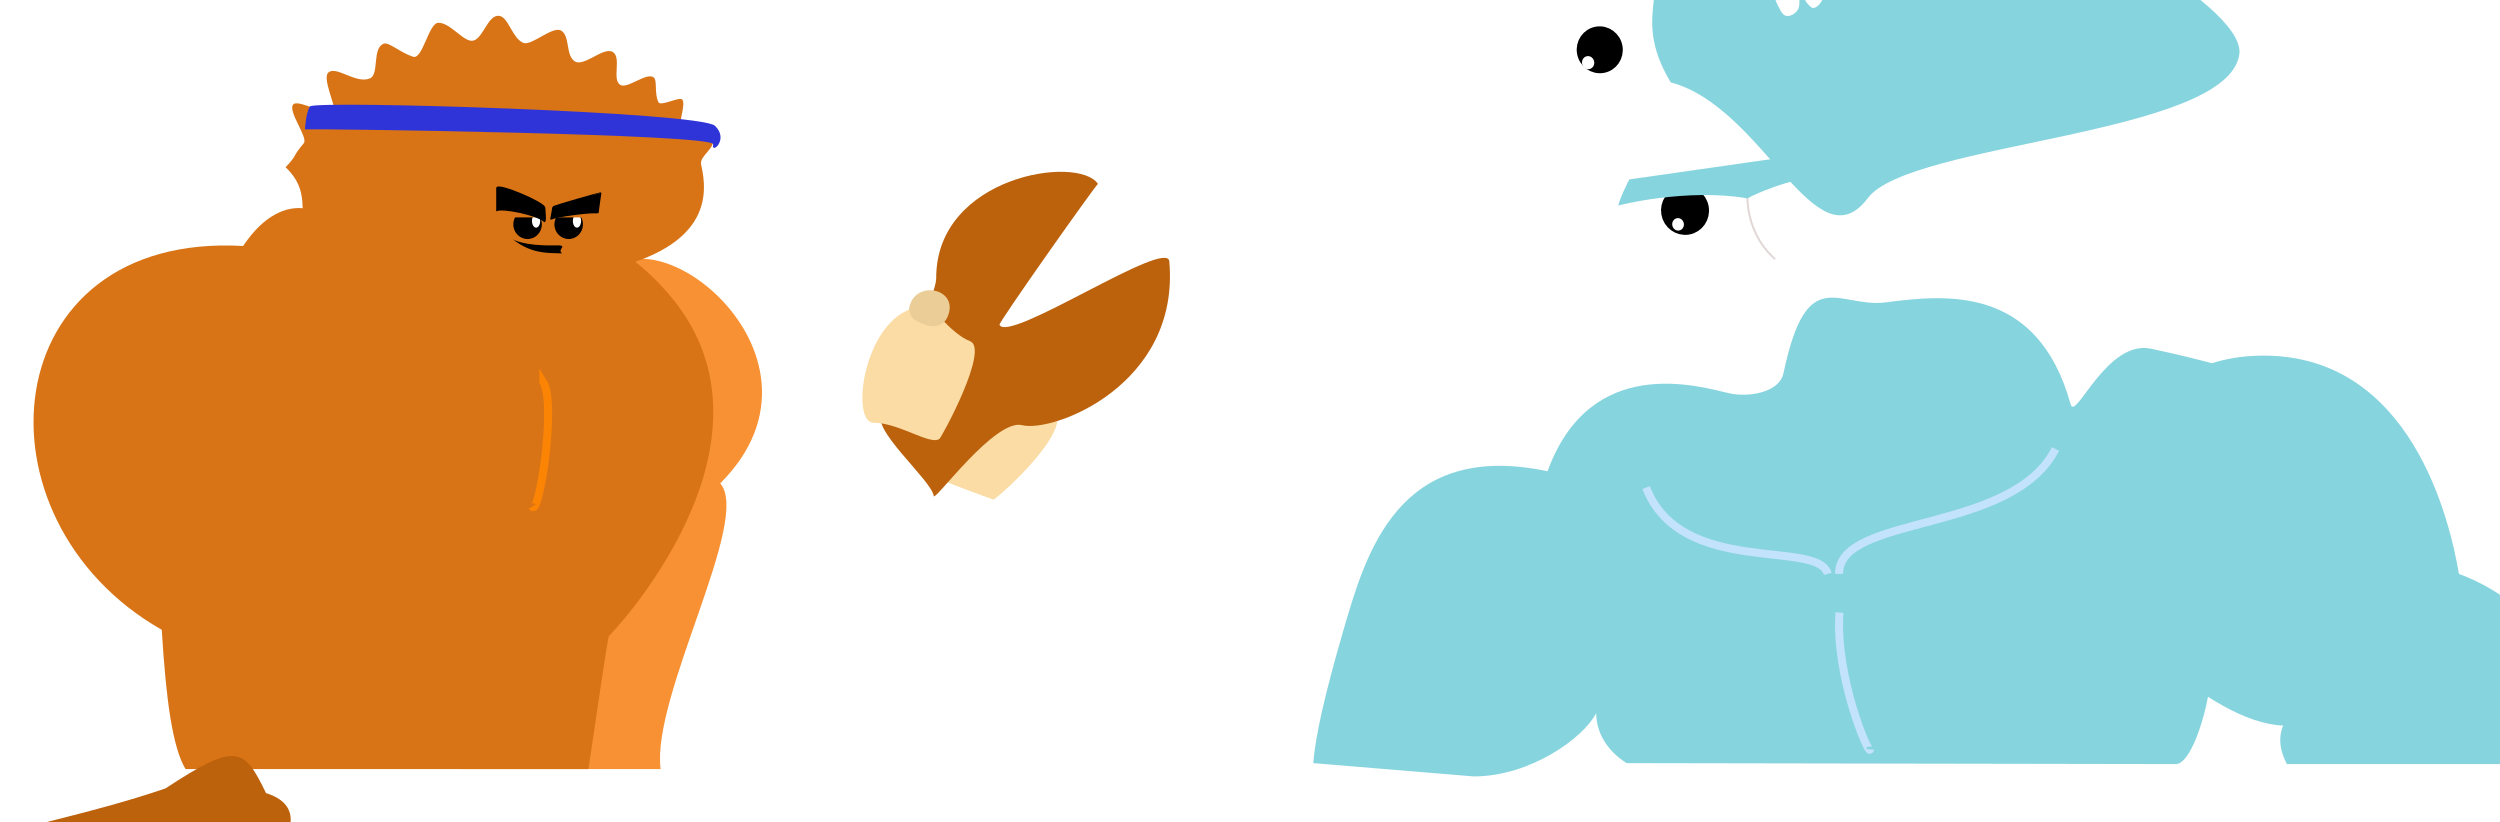
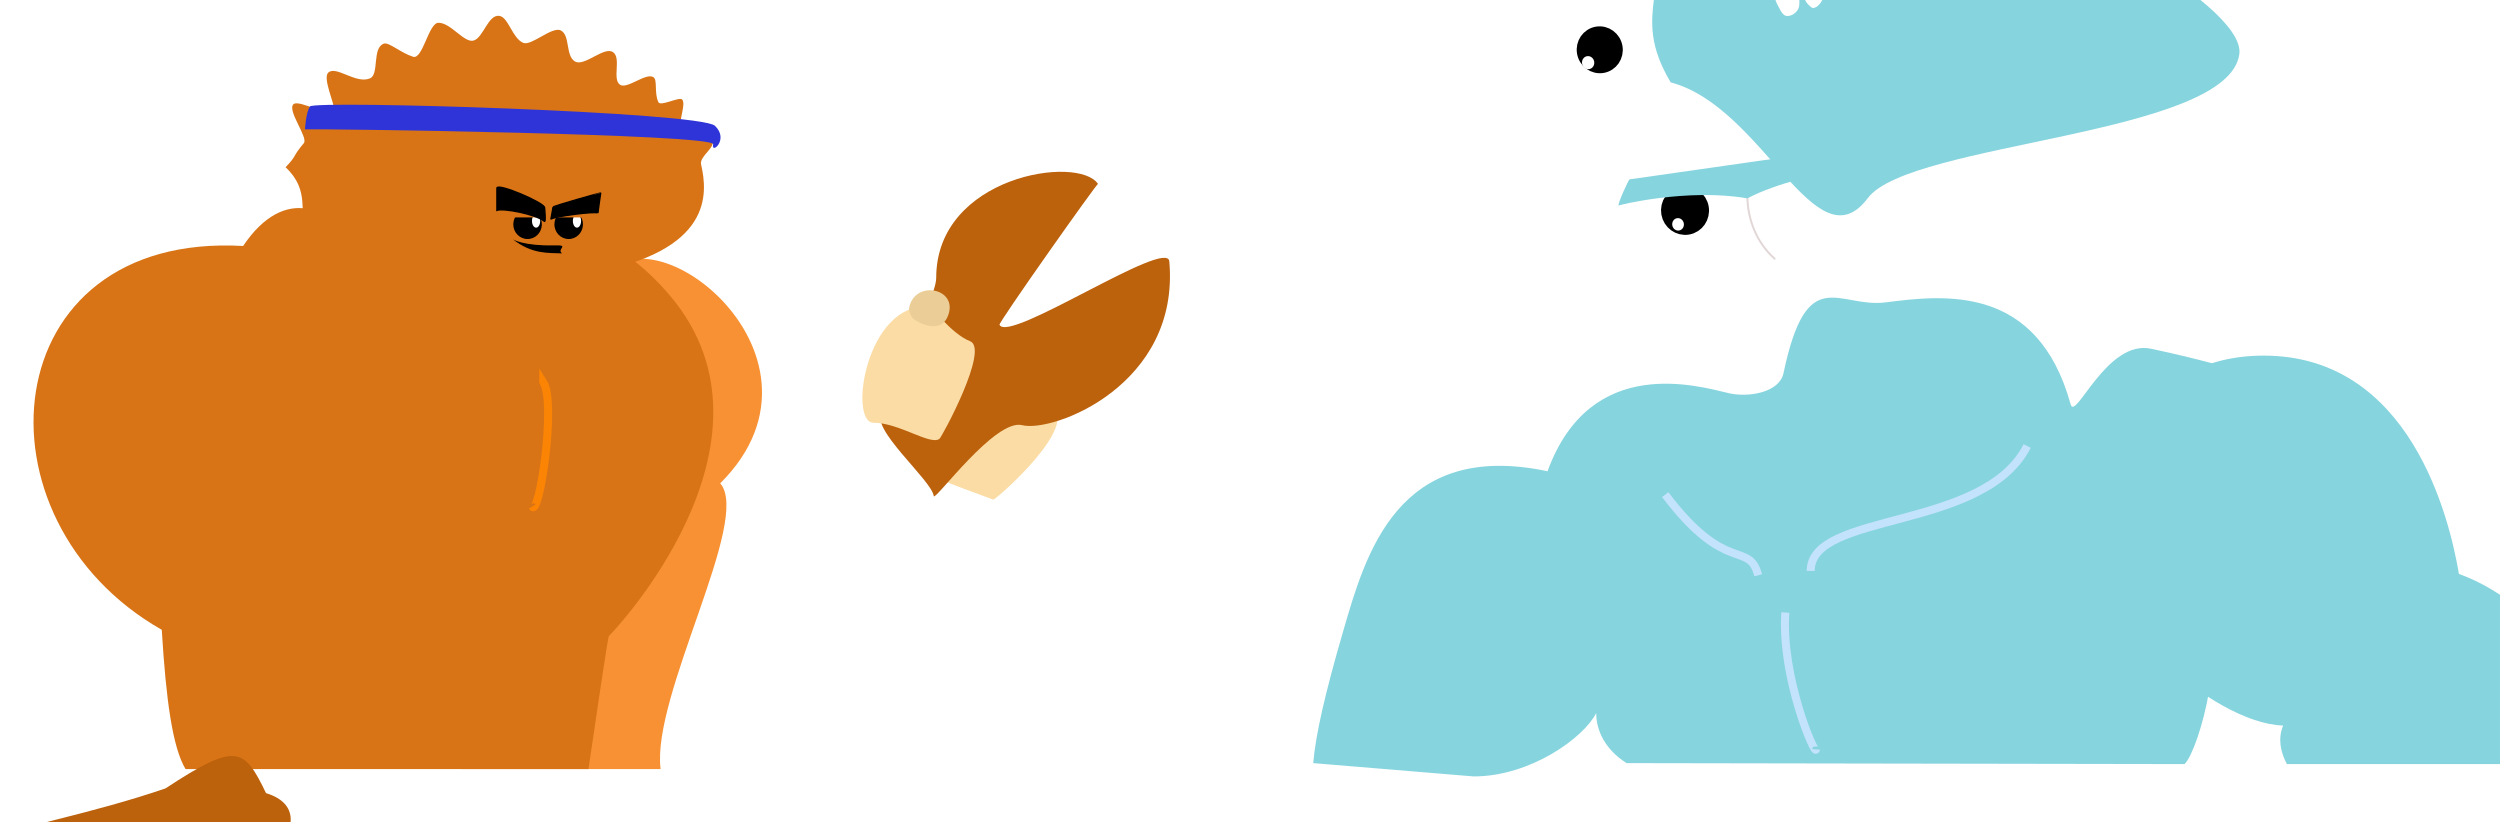
<svg xmlns="http://www.w3.org/2000/svg" xmlns:ns1="https://boxy-svg.com" viewBox="0 0 1248 410" width="1248px" height="410px">
  <defs>
    <path id="path-0" d="M 459.46 92.262 L 491.842 124.645" style="fill: none;" />
    <path id="path-1" d="M 503.107 101.708 C 541.095 100.731 572.751 103.852 603.429 106.92 C 612.04 108.121 612.642 111.852 615.807 113.434 C 616.723 113.892 616.711 111.553 617.436 110.829 C 624.791 97.468 628.944 83.142 636.327 72.067 L 636.653 71.09 C 636.96 70.169 638.608 67.964 638.608 67.507" style="fill: none;" />
    <ns1:grid x="0" y="0" width="32.911" height="30.966" />
    <linearGradient gradientUnits="userSpaceOnUse" x1="1115.336" y1="61.932" x2="1115.336" y2="394.298" id="gradient-1" gradientTransform="matrix(1, 0, 0, 1, 1779.565, 106.2542)">
      <stop offset="0" style="stop-color: rgba(134, 212, 222, 1)" />
      <stop offset="1" style="stop-color: rgba(54, 183, 200, 1)" />
    </linearGradient>
    <linearGradient gradientUnits="userSpaceOnUse" x1="172.321" y1="130.893" x2="172.321" y2="308.092" id="gradient-2">
      <stop offset="0" style="stop-color: rgba(216, 116, 22, 1)" />
      <stop offset="1" style="stop-color: rgba(124, 66, 13, 1)" />
    </linearGradient>
  </defs>
  <rect width="1248" height="350" style="stroke-linejoin: round; stroke-width: 0px; stroke: rgb(0, 0, 0); fill: rgba(33, 45, 61, 0);" x="1779.565" y="106.254" />
  <ellipse style="paint-order: stroke; stroke: rgb(0, 0, 0); stroke-width: 0px; fill: rgb(118, 185, 194);" cx="2802.31" cy="212.091" rx="29.981" ry="34.657" />
  <path style="fill: rgb(250, 220, 164); stroke: rgb(0, 0, 0); stroke-width: 0px; transform-origin: 2763.15px 369.077px;" d="M 2771.773 348.663 C 2753.708 349.013 2706.944 370.021 2743.18 376.392 C 2746.556 376.072 2712.301 385.654 2753.466 390.963 C 2790.029 391.795 2800.34 356.663 2795.349 347.177 L 2771.773 348.663 Z" />
  <path style="stroke: rgb(0, 0, 0); paint-order: fill; stroke-width: 5px; stroke-opacity: 0; fill: url('#gradient-1');" d="M 2999.318 399.341 C 3013.665 441.595 3015.401 451.575 2987.11 477.098 C 2952.25 508.547 2821.455 512.044 2789.557 464.805 C 2772.329 420.382 2786.736 312.313 2782.545 285.691 C 2758.148 158.35 2944.583 125.949 2990.073 231.062 C 3009.779 276.594 2982.201 348.928 2999.318 399.341 Z" />
  <ellipse style="fill: rgb(255, 255, 255); paint-order: stroke; stroke-width: 6px; stroke: rgb(255, 255, 255);" cx="2830.843" cy="244.812" rx="41.015" ry="37.623" />
  <ellipse style="fill: rgb(255, 255, 255); paint-order: stroke; stroke-width: 6px; stroke: rgb(255, 255, 255); transform-origin: 2922.93px 246.64px;" cx="2922.944" cy="246.64" rx="43.763" ry="41.659" />
  <path style="fill: rgb(255, 255, 255); paint-order: fill; stroke: rgb(0, 0, 0); stroke-width: 0px;" d="M 2850.113 292.569 C 2849.919 293.121 2849.219 301.556 2849.219 302.568 C 2849.219 302.77 2849.143 307.851 2849.143 309.163 C 2849.143 310.465 2848.762 313.141 2850.189 317.885 C 2851.067 320.816 2850.97 321.194 2852.128 322.992 C 2853.648 325.349 2859.35 325.956 2861.599 322.779 C 2863.326 320.342 2863.824 313.709 2863.838 313.525 C 2864.254 307.712 2864.21 301.216 2864.21 299.269 C 2864.21 299.087 2863.344 293.141 2862.793 292.356 C 2861.694 290.788 2850.189 291.065 2850.189 292.569" />
  <g transform="matrix(0.78393, 0, 0, 0.78393, 2690.482, 168.1785)" style="">
    <g>
      <ellipse style="stroke: rgb(0, 0, 0); paint-order: stroke; stroke-width: 12.648px;" cx="20.34" cy="90.046" rx="12.335" ry="12.678" transform="matrix(0.999709, 0.024132, -0.024132, 0.999709, 260.8167, 18.07469)" />
      <ellipse style="stroke: rgb(140, 37, 37); fill: rgb(255, 255, 255); stroke-opacity: 0; paint-order: stroke; stroke-width: 12.648px;" cx="8.84" cy="101.025" rx="4.968" ry="5.311" transform="matrix(0.999709, 0.024132, -0.024132, 0.999709, 261.3612, 15.79902)" />
    </g>
  </g>
  <ellipse style="stroke: rgb(0, 0, 0); paint-order: stroke; stroke-width: 12.648px;" cx="20.34" cy="90.046" rx="9.67" ry="9.939" transform="matrix(0.999709, 0.024132, -0.024132, 0.999709, 2817.116, 162.5674)" />
  <ellipse style="stroke: rgb(140, 37, 37); fill: rgb(255, 255, 255); stroke-opacity: 0; paint-order: stroke; stroke-width: 12.648px;" cx="8.84" cy="101.025" rx="3.895" ry="4.163" transform="matrix(0.999709, 0.024132, -0.024132, 0.999709, 2820.664, 159.3407)" />
  <path d="M 1930.698 264.239 C 1936.466 247.343 1915.443 263.996 1915.443 277.677 C 1915.443 291.358 1920.831 306.303 1934.646 308.764 C 1936.818 309.15 1946.129 300.136 1947.917 297.822 C 1953.063 291.164 1943.661 291.444 1939.713 287.388 C 1931.385 278.836 1926.111 277.677 1930.698 264.239 Z" style="stroke: rgb(0, 0, 0); stroke-width: 0px; fill: rgb(244, 134, 32); transform-box: fill-box; transform-origin: 263.495% 145.354%;" transform="matrix(-1, 0, 0, -1, 0.000217, -0.00004)" />
  <g transform="matrix(1, 0, 0, 1, 1774.405, 99.2254)">
    <path style="stroke: rgb(0, 0, 0); transform-box: fill-box; transform-origin: 67.576% 62.349%; stroke-width: 0px; paint-order: fill; fill-rule: evenodd; fill: url('#gradient-2');" d="M 28.101 233.462 C 28.083 233.444 32.463 226.558 40.427 217.21 C 43.681 213.39 33.925 201.9 38.32 197.559 C 42.069 193.856 60.198 201.109 61.005 195.028 C 61.565 190.811 56.981 176.81 61.005 173.063 C 66.344 168.091 75.698 177.334 85.27 173.278 C 91.713 170.548 86.489 155.341 94.69 152.523 C 98.082 151.357 105.904 155.909 114.421 158.643 C 121.05 160.771 124.952 135.627 131.638 135.627 C 140.063 135.627 148.941 149.326 155.303 147.702 C 162.061 145.977 165.253 129.662 172.974 130.967 C 179.057 131.995 181.755 146.238 189.095 149.247 C 194.569 151.491 208.604 137.87 214.501 140.82 C 220.998 144.071 217.509 158.089 224.162 161.871 C 230.457 165.45 243.568 151.65 249.675 155.407 C 255.837 159.197 249.01 173.947 254.657 177.621 C 259.495 180.769 272.226 169.154 277.254 172.504 C 280.137 174.425 277.59 183.068 280.603 189.413 C 282.052 192.465 294.661 185.623 296.619 187.539 C 299.633 190.489 293.63 203.703 296.246 206 C 303.996 212.808 313.642 210.472 316.71 214.692 C 320.395 219.761 308.776 222.701 310.119 228.523 C 315.555 252.1 319.205 302.213 179.873 307.682 C 6.136 314.5 28.101 234.105 28.101 233.462 Z" />
    <g transform="matrix(1, 0, 0, 1, -136.7882, -23.26958)" style="transform-origin: 367.697px 258.584px;">
      <g transform="matrix(0.78393, 0, 0, 0.78393, 524.9594, 230.3359)">
        <ellipse style="stroke: rgb(0, 0, 0); paint-order: stroke; stroke-width: 0px;" cx="20.34" cy="90.046" rx="12.335" ry="12.678" transform="matrix(0.999709, 0.024132, -0.024132, 0.999709, -273.2709, -32.27812)" />
      </g>
      <path style="stroke: rgb(0, 0, 0); stroke-width: 0px;" d="M 341.713 309.865 C 321.923 308.536 315.064 291.688 315.064 291.688 C 323.606 297.967 341.896 298.233 350.637 297.307 C 339.073 301.619 351.723 310.536 341.713 309.865 Z" />
      <path style="fill: rgb(216, 216, 216); stroke: rgb(0, 0, 0); fill-opacity: 0; stroke-linecap: round; stroke-width: 0px;" d="M 304.235 258.878 C 304.235 246.69 334.878 249.619 342.873 265.817 C 351.932 273.234 367.779 245.062 371.745 250.241" />
      <ellipse style="stroke: rgb(0, 0, 0); fill: rgb(255, 255, 255); stroke-opacity: 0; stroke-width: 0px;" cx="329.156" cy="276.006" rx="4.201" ry="6.863" />
      <ellipse style="stroke: rgb(0, 0, 0); paint-order: stroke; stroke-width: 0px;" cx="20.34" cy="90.046" rx="9.67" ry="9.939" transform="matrix(0.999709, 0.024132, -0.024132, 0.999709, 334.6534, 185.4752)" />
      <ellipse style="stroke: rgb(0, 0, 0); fill: rgb(255, 255, 255); stroke-opacity: 0; stroke-width: 0px;" cx="356.999" cy="276.006" rx="4.201" ry="6.863" />
    </g>
  </g>
  <ellipse style="stroke-opacity: 0; stroke: rgb(149, 223, 244); fill: rgb(180, 226, 231);" cx="2923.531" cy="300.438" rx="15.177" ry="7.306" />
  <path style="paint-order: stroke; stroke: rgb(0, 0, 0); stroke-width: 0px; fill: rgb(144, 229, 241); transform-origin: 2985.74px 205.246px;" d="M 2960.054 197.45 C 2963.059 159.347 3020.992 169.339 3010.069 214.782 C 3003.779 235.998 2978.857 240.247 2978.862 233.73" transform="matrix(0.999709, 0.024132, -0.024132, 0.999709, 0, -0.000001)" />
  <path style="fill: rgb(255, 255, 255); paint-order: fill; stroke: rgb(0, 0, 0); stroke-width: 0px;" d="M 2872.304 294.399 C 2872.112 294.951 2871.41 300.668 2871.41 301.681 C 2871.41 301.883 2871.003 307.165 2871.003 308.475 C 2871.003 309.777 2870.445 313.717 2871.522 318.596 C 2872.234 321.826 2872.461 322.584 2874.97 325.383 C 2876.888 327.521 2881.484 324.977 2883.735 321.802 C 2885.462 319.366 2885.766 314.129 2885.78 313.945 C 2886.196 308.133 2886.402 303.046 2886.402 301.099 C 2886.402 300.914 2885.537 294.971 2884.985 294.183 C 2883.887 292.618 2872.38 292.893 2872.38 294.396" />
  <path d="M 2868.363 299.024 C 2851.757 300.472 2835.729 303.642 2839.757 293.728 C 2843.785 283.813 2850.85 283.728 2857.909 283.88 C 2861.426 283.955 2870.123 283.939 2873.582 283.579 C 2876.564 283.268 2883.227 282.66 2894.903 291.558 C 2906.578 300.454 2890.495 306.712 2868.363 299.024 Z" style="fill: rgb(250, 220, 164); paint-order: fill; stroke: rgb(0, 0, 0); stroke-width: 0px; transform-origin: 2872.22px 295.987px;" />
  <ellipse style="stroke: rgb(0, 0, 0); paint-order: stroke; stroke-width: 6px;" cx="2864.627" cy="282.595" rx="10.873" ry="5.704" />
  <path d="M 2987.11 208.779 C 2987.11 215.021 2983.21 220.082 2978.401 220.082 C 2978.087 220.082 2977.779 220.06 2977.475 220.018 C 2977.45 214.645 2974.249 210.042 2969.707 208.099 C 2969.977 202.172 2973.765 197.476 2978.401 197.476 C 2983.21 197.476 2987.11 202.536 2987.11 208.779 Z" style="stroke: rgb(0, 0, 0);" />
  <ellipse style="stroke-opacity: 0; stroke: rgb(149, 223, 244); fill: rgb(180, 226, 231);" cx="2818.225" cy="295.605" rx="14.066" ry="7.306" />
  <path style="fill: rgb(250, 220, 164); stroke: rgb(0, 0, 0); stroke-width: 0px;" d="M 2889 366.557 C 2871.698 365.762 2840.058 387.235 2867.8 393.107 C 2870.385 392.815 2844.161 401.646 2875.678 406.539 C 2903.667 407.306 2930.115 375.633 2921.06 372.841 C 2900.465 366.492 2900.3 367.28 2889 366.557 Z" />
  <path style="stroke: rgb(0, 0, 0); stroke-width: 0px; fill: rgb(201, 93, 20); transform-box: fill-box; transform-origin: 255.361% -87.968%;" d="M 1904.393 385.075 C 1878.476 387.962 1887.398 431.069 1913.315 428.182 C 1913.315 428.182 1953.757 417.413 1925.975 418.34 C 1898.193 419.267 1905.036 395.104 1912.997 392.948 C 1920.958 390.793 1904.393 384.878 1904.393 385.075 Z" />
  <g transform="matrix(1, 0, 0, 1, 1782.968, 96.61983)">
    <path style="stroke: rgb(0, 0, 0); transform-box: fill-box; transform-origin: -40.215% 214.156%; stroke-width: 0px; fill: rgb(244, 134, 32);" d="M 331.446 162.417 C 342.464 192.25 248 214.05 254.965 166.736 C 257.283 185.332 320.428 132.584 331.446 162.417 Z" transform="matrix(-1, 0, 0, -1, 0.000015, -0.000049)" />
    <path style="stroke: rgb(0, 0, 0); transform-box: fill-box; transform-origin: -27.107% 202.499%; stroke-width: 0px; fill: rgb(201, 93, 20);" d="M 277.272 134.629 C 262.917 143.754 244.761 176.998 246.727 184.029 C 265.054 156.149 310.276 174.656 326.974 173.881 C 343.671 173.105 319.844 107.565 277.272 134.629 Z" transform="matrix(-1, 0, 0, -1, -0.000012, 0.000019)" />
  </g>
  <path style="stroke: rgb(0, 0, 0); stroke-width: 0px; fill: rgb(244, 134, 32); transform-origin: 1999.31px 343.902px;" d="M 2077.574 395.548 C 2091.343 366.771 1990.035 365.117 1994.75 406.139 C 1998.389 389.061 2063.806 424.327 2077.574 395.548 Z" />
  <g transform="matrix(0.876621, 0.045942, -0.033278, 0.634978, 1440.464, 416.4529)" style="transform-origin: 554.424px -74.481px;">
    <path d="M 585.232 -186.119 C 585.232 -186.119 606.437 -173.561 612.352 -164.666 C 619.637 -153.711 619.031 -133.474 619.031 -133.474 L 617.457 -13.851 L 585.448 -13.851 L 580.677 -19.767 L 580.677 -22.919 C 583.372 -23.692 585.232 -25.335 585.232 -27.236 C 585.232 -29.137 583.372 -30.781 580.677 -31.553 L 580.677 -34.646 C 583.372 -35.418 585.232 -37.061 585.232 -38.963 C 585.232 -40.864 583.372 -42.507 580.677 -43.28 L 580.677 -46.372 C 583.372 -47.145 585.232 -48.788 585.232 -50.689 C 585.232 -52.591 583.372 -54.234 580.677 -55.006 L 580.677 -58.099 C 583.372 -58.872 585.232 -60.515 585.232 -62.416 C 585.232 -64.317 583.372 -65.961 580.677 -66.733 L 580.677 -69.826 C 583.372 -70.598 585.232 -72.241 585.232 -74.143 C 585.232 -76.044 583.372 -77.687 580.677 -78.46 L 580.677 -81.082 C 585.232 -87.348 587.956 -90.176 585.232 -98.476 L 585.232 -186.119 Z" style="fill: rgb(216, 216, 216); stroke: rgb(0, 0, 0); stroke-width: 0px;" />
    <rect x="591.501" y="-136.767" width="6.682" height="106.109" style="stroke: rgb(0, 0, 0); stroke-opacity: 0; fill: rgb(255, 255, 255); stroke-width: 0px;" rx="3.911" ry="3.911" />
    <rect x="585.848" y="-6.565" width="27.065" height="55.004" style="stroke: rgb(0, 0, 0); fill: rgb(130, 107, 82); stroke-width: 0px;" rx="11.347" ry="11.347" />
    <rect x="574.786" y="-13.851" width="50.271" height="11.815" style="stroke-miterlimit: 4.15; stroke: rgb(0, 0, 0); fill: rgb(80, 64, 64); stroke-width: 0px;" rx="4.274" ry="4.274" />
    <text style="fill: rgb(255, 255, 255); font-family: 'agave NF'; font-size: 26.502px; font-weight: 700; letter-spacing: -0.7px; line-height: 42.403px; stroke-width: 0px; word-spacing: -0.9px; white-space: pre; transform-box: fill-box; transform-origin: 45.024px 13.296px;" transform="matrix(0, -1.169721, 0.640752, 0, 92.13033, -179.0036)" x="470.535" y="108.548">Borrow</text>
  </g>
  <path style="stroke: rgb(0, 0, 0); stroke-width: 0px; fill: rgb(201, 93, 20); transform-origin: 2002.93px 347.469px;" d="M 2022.314 439.582 C 2008.58 433.953 1992.462 407.242 1994.822 400.535 C 2011.42 422.374 2057.424 397.448 2073.969 395.114 C 2090.515 392.779 2063.048 456.277 2022.314 439.582 Z" />
  <path d="M 1817.649 409.551 C 1825.477 426.563 1801.611 412.013 1801.611 396.913 C 1801.611 381.811 1805.65 369.378 1817.649 366.662 C 1819.535 366.234 1829.833 366.823 1831.385 369.378 C 1835.855 376.727 1828.706 381.473 1825.276 385.95 C 1818.043 395.392 1814.334 402.346 1817.649 409.551 Z" style="stroke: rgb(0, 0, 0); stroke-width: 0px; fill: rgb(201, 93, 20); transform-box: fill-box; transform-origin: 567.27% -18.007%;" />
  <path d="M 1838.812 433.813 C 1849.648 457.268 1816.614 437.211 1816.614 416.391 C 1816.614 395.572 1822.203 378.431 1838.812 374.686 C 1841.424 374.098 1855.675 374.909 1857.826 378.431 C 1864.012 388.563 1854.116 395.107 1849.368 401.28 C 1839.356 414.295 1834.223 423.879 1838.812 433.813 Z" style="stroke: rgb(0, 0, 0); stroke-width: 0px; fill: rgb(201, 93, 20); transform-box: fill-box; transform-origin: 466.083% -35.176%;" />
  <path d="M 1867.863 440.736 C 1878.698 464.191 1845.664 444.134 1845.664 423.314 C 1845.664 402.495 1851.255 385.354 1867.863 381.609 C 1870.474 381.021 1884.726 381.832 1886.876 385.354 C 1893.062 395.486 1883.166 402.03 1878.42 408.203 C 1868.408 421.218 1863.273 430.802 1867.863 440.736 Z" style="stroke: rgb(0, 0, 0); stroke-width: 0px; fill: rgb(201, 93, 20); transform-box: fill-box; transform-origin: 400.394% -45.661%;" />
  <path d="M 2147.526 302.225 L 2147.526 296.308 L 2153.443 296.308 L 2153.443 254.892 L 2147.526 254.892 L 2147.526 248.975 L 2171.193 248.975 L 2171.193 254.892 L 2165.276 254.892 L 2165.276 296.308 L 2177.109 296.308 L 2177.109 290.392 L 2183.026 290.392 L 2183.026 284.475 L 2188.943 284.475 L 2188.943 302.225 L 2147.526 302.225 Z M 2194.85 296.308 L 2194.85 272.642 L 2200.767 272.642 L 2200.767 266.725 L 2230.35 266.725 L 2230.35 272.642 L 2236.267 272.642 L 2236.267 296.308 L 2230.35 296.308 L 2230.35 302.225 L 2200.767 302.225 L 2200.767 296.308 L 2194.85 296.308 Z M 2206.683 296.308 L 2224.433 296.308 L 2224.433 272.642 L 2206.683 272.642 L 2206.683 296.308 Z M 2242.174 302.225 L 2242.174 266.725 L 2259.924 266.725 L 2259.924 272.642 L 2265.841 272.642 L 2265.841 266.725 L 2277.674 266.725 L 2277.674 272.642 L 2283.591 272.642 L 2283.591 302.225 L 2271.757 302.225 L 2271.757 278.558 L 2265.841 278.558 L 2265.841 296.308 L 2259.924 296.308 L 2259.924 278.558 L 2254.007 278.558 L 2254.007 302.225 L 2242.174 302.225 Z M 2289.51 302.225 L 2289.51 266.725 L 2307.26 266.725 L 2307.26 272.642 L 2313.177 272.642 L 2313.177 266.725 L 2325.01 266.725 L 2325.01 272.642 L 2330.927 272.642 L 2330.927 302.225 L 2319.094 302.225 L 2319.094 278.558 L 2313.177 278.558 L 2313.177 296.308 L 2307.26 296.308 L 2307.26 278.558 L 2301.344 278.558 L 2301.344 302.225 L 2289.51 302.225 Z M 2348.668 302.225 L 2348.668 296.308 L 2354.584 296.308 L 2354.584 272.642 L 2348.668 272.642 L 2348.668 266.725 L 2366.418 266.725 L 2366.418 296.308 L 2372.334 296.308 L 2372.334 302.225 L 2348.668 302.225 Z M 2354.584 260.808 L 2354.584 248.975 L 2366.418 248.975 L 2366.418 260.808 L 2354.584 260.808 Z M 2384.159 302.225 L 2384.159 296.308 L 2390.075 296.308 L 2390.075 290.392 L 2395.992 290.392 L 2395.992 278.558 L 2390.075 278.558 L 2390.075 272.642 L 2384.159 272.642 L 2384.159 266.725 L 2395.992 266.725 L 2395.992 272.642 L 2401.909 272.642 L 2401.909 278.558 L 2407.825 278.558 L 2407.825 272.642 L 2413.742 272.642 L 2413.742 266.725 L 2425.575 266.725 L 2425.575 272.642 L 2419.659 272.642 L 2419.659 278.558 L 2413.742 278.558 L 2413.742 290.392 L 2419.659 290.392 L 2419.659 296.308 L 2425.575 296.308 L 2425.575 302.225 L 2413.742 302.225 L 2413.742 296.308 L 2407.825 296.308 L 2407.825 290.392 L 2401.909 290.392 L 2401.909 296.308 L 2395.992 296.308 L 2395.992 302.225 L 2384.159 302.225 Z M 2478.819 302.225 L 2478.819 296.308 L 2484.735 296.308 L 2484.735 254.892 L 2478.819 254.892 L 2478.819 248.975 L 2514.319 248.975 L 2514.319 254.892 L 2520.235 254.892 L 2520.235 272.642 L 2514.319 272.642 L 2514.319 278.558 L 2520.235 278.558 L 2520.235 296.308 L 2514.319 296.308 L 2514.319 302.225 L 2478.819 302.225 Z M 2496.569 296.308 L 2508.402 296.308 L 2508.402 278.558 L 2496.569 278.558 L 2496.569 296.308 Z M 2496.569 272.642 L 2508.402 272.642 L 2508.402 254.892 L 2496.569 254.892 L 2496.569 272.642 Z M 2555.726 296.308 L 2561.643 296.308 L 2561.643 302.225 L 2537.976 302.225 L 2537.976 296.308 L 2543.893 296.308 L 2543.893 254.892 L 2537.976 254.892 L 2537.976 248.975 L 2555.726 248.975 L 2555.726 296.308 Z M 2573.479 296.308 L 2573.479 272.642 L 2579.396 272.642 L 2579.396 266.725 L 2608.979 266.725 L 2608.979 272.642 L 2614.896 272.642 L 2614.896 296.308 L 2608.979 296.308 L 2608.979 302.225 L 2579.396 302.225 L 2579.396 296.308 L 2573.479 296.308 Z M 2585.312 296.308 L 2603.062 296.308 L 2603.062 272.642 L 2585.312 272.642 L 2585.312 296.308 Z M 2620.803 308.142 L 2620.803 302.225 L 2632.636 302.225 L 2632.636 308.142 L 2644.47 308.142 L 2644.47 296.308 L 2626.72 296.308 L 2626.72 290.392 L 2620.803 290.392 L 2620.803 272.642 L 2626.72 272.642 L 2626.72 266.725 L 2644.47 266.725 L 2644.47 272.642 L 2632.636 272.642 L 2632.636 290.392 L 2644.47 290.392 L 2644.47 272.642 L 2650.386 272.642 L 2650.386 266.725 L 2662.22 266.725 L 2662.22 272.642 L 2656.303 272.642 L 2656.303 308.142 L 2650.386 308.142 L 2650.386 314.058 L 2626.72 314.058 L 2626.72 308.142 L 2620.803 308.142 Z" style="fill: rgb(255, 255, 255);" />
  <path style="fill: rgb(216, 216, 216); stroke: rgb(0, 0, 0); stroke-width: 5px; stroke-linecap: round; stroke-linejoin: round; fill-opacity: 0;" d="M 1952.14 327.14 C 1959.325 346.239 1988.925 352.625 2001.694 329.436" />
-   <path style="stroke: rgb(0, 0, 0); fill: rgb(134, 212, 222); stroke-width: 0px;" d="M 796.825 355.983 C 790.595 368.3 763.933 387.592 735.677 387.592 L 655.572 380.95 C 656.697 366.946 661.546 345.925 670.489 315.155 C 681.739 276.449 697.686 219.426 772.533 235.249 C 794.025 176.266 848.234 192.877 863.11 196.297 C 872.709 198.504 888.264 196.061 890.324 186.276 C 902.051 130.571 917.629 153.979 941.366 150.937 C 970.66 147.183 1017.094 141.877 1033.669 201.874 C 1036.042 210.463 1051.644 169.36 1073.813 174.084 C 1284.267 218.927 1114.393 278.613 1097.106 305.763 C 1113.684 316.124 1097.93 381.918 1086.093 381.434 L 811.998 380.95 C 801.52 374.346 796.825 364.908 796.825 355.983 Z" />
+   <path style="stroke: rgb(0, 0, 0); fill: rgb(134, 212, 222); stroke-width: 0px;" d="M 796.825 355.983 C 790.595 368.3 763.933 387.592 735.677 387.592 L 655.572 380.95 C 656.697 366.946 661.546 345.925 670.489 315.155 C 681.739 276.449 697.686 219.426 772.533 235.249 C 794.025 176.266 848.234 192.877 863.11 196.297 C 872.709 198.504 888.264 196.061 890.324 186.276 C 902.051 130.571 917.629 153.979 941.366 150.937 C 970.66 147.183 1017.094 141.877 1033.669 201.874 C 1036.042 210.463 1051.644 169.36 1073.813 174.084 C 1284.267 218.927 1114.393 278.613 1097.106 305.763 C 1113.684 316.124 1097.93 374.346 1090.527 381.434 L 811.998 380.95 C 801.52 374.346 796.825 364.908 796.825 355.983 Z" />
  <path style="stroke: rgb(0, 0, 0); stroke-width: 0px; fill: rgb(247, 145, 51);" d="M 225.372 383.265 C 172.8 359.315 214.868 101.79 298.594 145.134 C 314.887 94.278 425.644 175.403 359.536 241.286 C 375.385 259.342 325.141 347.215 329.769 383.926 L 230.584 383.926 C 227.276 383.507 225.372 383.265 225.372 383.265 Z" />
  <path style="stroke: rgb(0, 0, 0); fill: rgb(216, 116, 22); stroke-width: 0px;" d="M 241.88 111.169 C 233.978 117.534 287.857 92.052 334.736 147.905 C 396.583 221.592 304.267 317.541 303.917 317.541 C 303.537 317.541 297.106 361.086 293.759 383.926 L 92.618 383.926 C 86.14 373.12 82.877 349.428 80.756 314.394 C -16.103 259.339 -3.433 115.69 121.364 122.791 C 142.56 91.215 166.862 105.202 171.97 121.192 L 207.018 122.712 Z" />
  <g transform="matrix(0.737115, 0, 0, 0.737115, 134.9, 25.68608)" style="">
    <path style="stroke: rgb(0, 0, 0); stroke-width: 0px; paint-order: fill; fill-rule: evenodd; fill: rgb(216, 116, 22); transform-box: fill-box; transform-origin: 67.576% 62.349%;" d="M 10.391 78.408 C 18.307 70.262 14.753 71.504 22.717 62.156 C 25.971 58.336 11.305 40.095 15.7 35.754 C 19.449 32.051 42.488 46.055 43.295 39.974 C 43.855 35.757 35.282 18.074 39.306 14.327 C 44.645 9.355 57.988 22.28 67.56 18.224 C 74.003 15.494 68.779 -2.475 76.98 -5.293 C 80.372 -6.459 88.194 0.855 96.711 3.589 C 103.34 5.717 107.242 -19.427 113.928 -19.427 C 122.353 -19.427 131.231 -5.728 137.593 -7.352 C 144.351 -9.077 147.543 -25.392 155.264 -24.087 C 161.347 -23.059 164.045 -8.816 171.385 -5.807 C 176.859 -3.563 190.894 -17.184 196.791 -14.234 C 203.288 -10.983 199.799 3.035 206.452 6.817 C 212.747 10.396 225.858 -3.404 231.965 0.353 C 238.127 4.143 231.3 18.893 236.947 22.567 C 241.785 25.715 254.516 14.1 259.544 17.45 C 262.427 19.371 259.88 28.014 262.893 34.359 C 264.342 37.411 276.951 30.569 278.909 32.485 C 281.923 35.435 275.92 48.649 278.536 50.946 C 286.286 57.754 295.932 55.418 299 59.638 C 302.685 64.707 290.452 70.716 291.795 76.538 C 296.393 96.479 299.713 135.404 216.323 150.243 C 227.026 163.271 217.104 171.06 209.768 171.888 C 204.584 172.474 178.079 173.955 171.989 170.541 C 162.314 167.613 142.581 142.743 135.469 138.071 C -27.444 138.569 45.259 111.084 10.391 78.408 Z" />
    <g transform="matrix(1, 0, 0, 1, -150.691, -158.8965)" style="transform-origin: 367.697px 258.584px;">
      <g transform="matrix(0.78393, 0, 0, 0.78393, 524.9594, 230.3359)">
        <ellipse style="stroke: rgb(0, 0, 0); paint-order: stroke; stroke-width: 0px;" cx="20.34" cy="90.046" rx="12.335" ry="12.678" transform="matrix(0.999709, 0.024132, -0.024132, 0.999709, -273.2709, -32.27812)" />
      </g>
      <path style="stroke: rgb(0, 0, 0); stroke-width: 0px;" d="M 343.332 290.218 C 322.34 290.746 315.064 286.155 315.064 286.155 C 327.961 296.29 339.075 295.284 348.347 295.651 C 344.315 292.604 353.95 289.951 343.332 290.218 Z" />
      <path style="fill: rgb(216, 216, 216); stroke: rgb(0, 0, 0); fill-opacity: 0; stroke-linecap: round; stroke-width: 0px;" d="M 304.235 258.878 C 304.235 246.69 334.878 249.619 342.873 265.817 C 351.932 273.234 367.779 245.062 371.745 250.241" />
      <ellipse style="stroke: rgb(0, 0, 0); fill: rgb(255, 255, 255); stroke-opacity: 0; stroke-width: 0px;" cx="330.741" cy="273.684" rx="2.78" ry="4.541" />
      <ellipse style="stroke: rgb(0, 0, 0); paint-order: stroke; stroke-width: 0px;" cx="20.34" cy="90.046" rx="9.67" ry="9.939" transform="matrix(0.999709, 0.024132, -0.024132, 0.999709, 334.6534, 185.4752)" />
      <ellipse style="stroke: rgb(0, 0, 0); fill: rgb(255, 255, 255); stroke-opacity: 0; stroke-width: 0px;" cx="358.421" cy="273.684" rx="2.779" ry="4.541" />
    </g>
    <path style="transform-origin: 126.535px 66.323px; stroke: rgb(52, 44, 207); stroke-width: 0px; fill: rgb(47, 52, 216);" d="M 19.309 41.692 C 15.687 45.317 13.037 56.257 13.037 56.257 C 16.943 56.492 285.459 112.334 282.461 119.008 C 279.463 125.682 293.937 118.015 286.039 106.885 C 278.141 95.755 22.931 38.067 19.309 41.692 Z" transform="matrix(0.981627, -0.190809, 0.190809, 0.981627, -0.000006, 0.000011)" />
    <rect x="153.544" y="89.347" width="67.51" height="23.046" style="stroke: rgb(0, 0, 0); fill: rgb(216, 116, 22); stroke-width: 0px;" />
    <path style="stroke: rgb(0, 0, 0);" d="M 191.538 105.466 C 191.538 105.865 190.072 113.75 190.072 113.75 C 190.072 111.871 221.877 107.809 221.877 109.498 C 221.877 108.701 223.768 95.852 223.768 95.852 C 223.693 95.702 191.376 104.744 191.538 105.466 Z" />
    <path style="stroke: rgb(0, 0, 0);" d="M 153.544 92.493 C 153.544 92.892 153.544 107.557 153.544 107.557 C 157.891 105.963 179.551 110.124 185.495 114.879 C 186.871 116.808 185.779 105.887 185.779 105.887 C 186.269 102.701 154.028 88.95 153.544 92.493 Z" />
  </g>
  <path style="stroke: rgb(0, 0, 0); fill: rgb(134, 212, 222); transform-box: fill-box; transform-origin: 50% 50%; stroke-width: 0px;" d="M 581.069 195.86 C 586.323 189.321 657.088 181.417 645.844 219.307 C 683.544 292.057 651.154 324.98 645.143 434.92 C 645.143 434.92 614.898 453.571 601.158 443.934 C 580.416 450.983 594.696 469.411 589.22 427.467 C 571.865 388.618 539.33 263.766 565.195 239.805" transform="matrix(-0.681998, 0.731354, -0.731354, -0.681998, -7.353652, -22.40681)" />
  <ellipse style="paint-order: stroke; stroke: rgb(0, 0, 0); stroke-width: 0px; fill: rgb(118, 185, 194); transform-box: fill-box; transform-origin: 50% 50%;" cx="779.275" cy="592.172" rx="27.688" ry="32.006" transform="matrix(0.981627, -0.190809, 0.190809, 0.981627, 41.00613, -537.6591)" />
  <path style="stroke: rgb(0, 0, 0); paint-order: fill; stroke-opacity: 0; fill: rgb(134, 212, 222); transform-box: fill-box; transform-origin: 50% 50%;" d="M 1092.173 239.919 C 1078.844 278.914 922.564 251.457 896.437 275.027 C 864.244 304.071 854.03 220.382 810.836 199.558 C 796.746 160.132 822.812 154.754 816.083 109.857 C 798.335 -8.56 966.127 -35.581 1008.137 61.492 C 1018.948 86.472 1014.964 163.505 1014.964 163.505 C 996.666 134.788 1100.845 214.549 1092.173 239.919 Z" transform="matrix(0.981627, -0.190809, 0.190809, 0.981627, -0.012498, -0.05788)" />
  <ellipse style="fill: rgb(255, 255, 255); paint-order: stroke; stroke-width: 6px; stroke: rgb(255, 255, 255); transform-box: fill-box; transform-origin: 50% 50%;" cx="800.97" cy="659.243" rx="37.878" ry="34.745" transform="matrix(0.981627, -0.190809, 0.190809, 0.981627, 50.79733, -547.7507)" />
  <ellipse style="fill: rgb(255, 255, 255); paint-order: stroke; stroke-width: 6px; stroke: rgb(255, 255, 255); transform-origin: 893.061px 661.071px;" cx="893.071" cy="661.071" rx="40.416" ry="38.472" transform="matrix(0.981627, -0.190809, 0.190809, 0.981627, 25.05167, -559.669)" />
  <path style="fill: rgb(255, 255, 255); paint-order: fill; stroke: rgb(0, 0, 0); stroke-width: 0px; transform-box: fill-box; transform-origin: 50% 50%;" d="M 870.781 150.628 C 870.602 151.107 869.956 158.423 869.956 159.302 C 869.956 159.476 869.886 163.883 869.886 165.021 C 869.886 166.15 869.534 168.472 870.852 172.587 C 871.662 175.129 871.573 175.457 872.642 177.016 C 874.046 179.061 878.308 178.363 880.385 175.607 C 881.98 173.493 881.949 168.143 881.962 167.984 C 882.346 162.942 880.562 156.835 880.562 155.147 C 880.562 154.989 883 151.125 882.491 150.444 C 881.477 149.084 870.852 149.323 870.852 150.628" transform="matrix(0.981627, -0.190809, 0.190809, 0.981627, 0, -0.000005)" />
  <g transform="matrix(0.604894, -0.117579, 0.117579, 0.604894, 620.4529, -8.98705)" style="transform-origin: 277.141px 109.025px;">
    <g transform="matrix(1, 0, 0, 1, -5.678296, 0.491333)">
      <ellipse style="stroke: rgb(0, 0, 0); paint-order: stroke; stroke-width: 12.648px;" cx="20.34" cy="90.046" rx="12.335" ry="12.678" transform="matrix(0.999709, 0.024132, -0.024132, 0.999709, 260.8167, 18.07469)" />
      <ellipse style="stroke: rgb(140, 37, 37); fill: rgb(255, 255, 255); stroke-opacity: 0; paint-order: stroke; stroke-width: 12.648px;" cx="8.84" cy="101.025" rx="4.968" ry="5.311" transform="matrix(0.999709, 0.024132, -0.024132, 0.999709, 261.3612, 15.79902)" />
    </g>
  </g>
  <g transform="matrix(0.749005, 0, 0, 0.749005, 107.217, -352.6709)" style="">
    <ellipse style="stroke: rgb(0, 0, 0); paint-order: stroke; stroke-width: 12.648px; transform-box: fill-box; transform-origin: 50% 50%;" cx="20.34" cy="90.046" rx="9.67" ry="9.939" transform="matrix(0.985946, -0.167065, 0.167065, 0.985946, 944.7983, 525.7632)" />
    <ellipse style="stroke: rgb(140, 37, 37); fill: rgb(255, 255, 255); stroke-opacity: 0; paint-order: stroke; stroke-width: 12.648px; transform-box: fill-box; transform-origin: 50% 50%;" cx="8.84" cy="101.025" rx="3.895" ry="4.163" transform="matrix(0.985946, -0.167065, 0.167065, 0.985946, 949.6607, 522.2507)" />
  </g>
  <path style="paint-order: stroke; stroke: rgb(0, 0, 0); stroke-width: 0px; fill: rgb(144, 229, 241); transform-origin: 974.948px 26.171px;" d="M 948.97 24.305 C 951.745 -10.884 1007.494 -6.989 997.407 34.978 C 991.598 54.571 968.582 58.495 968.587 52.477" transform="matrix(0.985946, -0.167065, 0.167065, 0.985946, 0, 0.000002)" />
  <path style="fill: rgb(255, 255, 255); paint-order: fill; stroke: rgb(0, 0, 0); stroke-width: 0px; transform-box: fill-box; transform-origin: 50% 50%;" d="M 884.76 149.322 C 884.614 149.797 884.083 154.716 884.083 155.587 C 884.083 155.762 883.775 160.306 883.775 161.434 C 883.775 162.553 883.352 165.944 884.168 170.142 C 884.707 172.921 884.879 173.573 886.779 175.98 C 888.231 177.82 891.712 175.631 893.416 172.899 C 894.724 170.804 894.955 166.298 894.965 166.139 C 895.28 161.139 895.436 156.762 895.436 155.087 C 895.436 154.928 894.782 149.815 894.363 149.137 C 893.532 147.791 884.818 148.027 884.818 149.32" transform="matrix(0.981627, -0.190809, 0.190809, 0.981627, 0, 0.000006)" />
  <path d="M 885.398 158.313 C 870.063 159.651 855.261 162.578 858.98 153.422 C 862.7 144.266 869.225 144.187 875.744 144.328 C 878.992 144.397 887.024 144.382 890.218 144.05 C 892.971 143.763 894.124 141.658 902.401 149.328 C 910.678 156.998 905.837 165.413 885.398 158.313 Z" style="fill: rgb(250, 220, 164); paint-order: fill; stroke: rgb(0, 0, 0); stroke-width: 0px; transform-origin: 888.959px 155.509px;" transform="matrix(0.981627, -0.190809, 0.190809, 0.981627, -0.000002, 0.000034)" />
  <ellipse style="stroke: rgb(0, 0, 0); paint-order: stroke; stroke-width: 6px; transform-box: fill-box; transform-origin: 50% 50%;" cx="834.754" cy="697.026" rx="10.041" ry="5.268" transform="matrix(0.981627, -0.190809, 0.190809, 0.981627, 40.26806, -551.2869)" />
  <path d="M 979.149 25.776 C 979.149 31.54 975.548 36.214 971.106 36.214 C 970.816 36.214 970.532 36.194 970.251 36.155 C 970.228 31.193 967.272 26.942 963.077 25.148 C 963.327 19.674 966.825 15.338 971.106 15.338 C 975.548 15.338 979.149 20.01 979.149 25.776 Z" style="stroke: rgb(0, 0, 0); transform-box: fill-box; transform-origin: 50% 50%;" transform="matrix(0.981627, -0.190809, 0.190809, 0.981627, 0, -0.000001)" />
  <path style="fill: rgb(216, 216, 216); fill-opacity: 0; stroke: rgb(251, 132, 4); stroke-width: 4px;" d="M 271.212 191.544 L 271.212 190.787 C 277.836 201.196 269.173 258.37 265.676 252.874" />
  <path style="stroke: rgb(0, 0, 0); stroke-width: 0px; fill: rgb(188, 97, 12); transform-box: fill-box; transform-origin: 50% 50%;" d="M 163.527 274.728 C 151.964 288.609 76.118 283.942 71.108 231.585 C 68.293 219.731 30.483 211.686 25.751 198.9 C 35.588 98.676 62.871 147.898 94.629 128.858 C 167.534 128.115 205.553 160.958 216.73 182.048 C 366.257 164.16 347.28 360.607 246.132 355.9 C 200.776 353.789 157.387 318.025 163.527 274.728 Z" transform="matrix(-1, 0, 0, -1, 0.00003, 0.000016)" />
  <path style="fill: rgb(216, 216, 216); fill-opacity: 0; stroke-linecap: round; stroke: rgb(226, 215, 215);" d="M 885.884 129.136 C 866.465 111.802 872.297 82.599 876.385 86.044" />
  <path style="stroke: rgb(0, 0, 0); fill: rgb(250, 220, 164); stroke-width: 0px;" d="M 495.737 249.341 C 495.737 249.341 465.882 238.61 465.882 237.507 C 465.882 236.405 458.94 173.095 458.94 173.095 C 458.94 173.095 498.362 160.487 499.465 163.244 C 500.568 166.001 518.857 192.875 526.909 204.945 C 534.961 217.015 494.211 252.007 495.737 249.341 Z" />
  <g transform="matrix(1, 0, 0, 1, -1.639142, -8.176125)" style="transform-origin: 310.639px 314.176px;">
    <g>
      <g>
        <path style="stroke: rgb(0, 0, 0); stroke-width: 0px; fill: rgb(188, 97, 12); transform-origin: 370.192px 286.924px;" d="M 349.046 395.276 C 350.323 393.726 373.571 403.11 394.741 379.371 C 428.277 316.31 418.709 282.228 411.856 175.079 C 411.856 175.079 406.335 160.852 390.267 170.49 C 366.009 163.441 361.34 164.263 354.936 206.207 C 324.84 276.799 275.836 335.362 306.084 359.324" transform="matrix(0.669131, 0.743145, -0.743145, 0.669131, -0.000008, -0.00002)" />
        <path style="stroke: rgb(0, 0, 0); fill: rgb(188, 97, 12); stroke-width: 0px;" d="M 467.791 255.904 C 468.725 257.954 498.443 217.066 511.867 220.418 C 527.477 224.316 590.81 200.274 585.354 138.652 C 584.426 126.667 505.042 179.862 500.617 170.316 C 498.839 170.905 550.616 97.607 549.774 100.023 C 540.096 85.298 468.993 95.961 468.993 146.877 C 468.993 159.043 440.611 204.55 442.077 213.633 C 434.93 221.633 466.939 247.904 467.791 255.904 Z" />
      </g>
    </g>
  </g>
  <path style="stroke: rgb(0, 0, 0); fill: rgb(250, 220, 164); stroke-width: 0px;" d="M 463.674 153.051 C 432.221 150.953 423.379 211.042 436.109 211.042 C 448.839 211.042 464.45 222.507 468.993 219.057 C 470.145 218.182 494.105 174.086 484.249 170.316 C 474.808 166.704 464.357 152.026 463.674 153.051 Z" />
  <path style="fill: rgb(216, 216, 216); fill-opacity: 0; stroke: rgb(251, 132, 4); stroke-width: 3px; transform-origin: 266.606px 143.349px;" d="M 232.557 154.729 C 234.091 157.378 252.497 147.745 250.21 146.899 C 241.877 134.447 264.489 131.817 264.168 136.644 C 273.461 122.269 286.896 132.796 284.661 141.173 C 283.069 148.108 325.711 136.62 344.157 146.986" transform="matrix(-0.981627, -0.190809, 0.190809, -0.981627, 0.000047, -0.000012)" />
-   <path style="fill: rgb(216, 216, 216); fill-opacity: 0; stroke-width: 4px; stroke: rgb(195, 226, 251);" d="M 918.044 286.478 C 918.044 256.627 1004.576 266.77 1026.109 224.122" />
-   <path style="fill: rgb(216, 216, 216); fill-opacity: 0; stroke-width: 4px; stroke: rgb(195, 226, 251);" d="M 912.427 286.478 C 907.818 269.021 839.204 288.374 821.726 243.378" />
-   <path style="fill: rgb(216, 216, 216); fill-opacity: 0; stroke-width: 4px; stroke: rgb(195, 226, 251);" d="M 918.254 305.763 C 915.954 337.957 933.279 377.952 933.555 374.086" />
+   <path style="fill: rgb(216, 216, 216); fill-opacity: 0; stroke-width: 4px; stroke: rgb(195, 226, 251);" d="M 903.901 284.997 C 903.901 255.146 990.433 265.289 1011.966 222.641" />
+   <path style="fill: rgb(216, 216, 216); fill-opacity: 0; stroke-width: 4px; stroke: rgb(195, 226, 251);" d="M 877.696 287.185 C 873.087 269.728 861.818 287.387 831.279 246.912" />
+   <path style="fill: rgb(216, 216, 216); fill-opacity: 0; stroke-width: 4px; stroke: rgb(195, 226, 251);" d="M 891.254 305.763 C 888.954 337.957 906.279 377.952 906.555 374.086" />
  <path style="stroke: rgb(0, 0, 0); stroke-width: 0px; fill: rgb(235, 206, 151);" d="M 453.773 154.036 C 453.773 154.036 453.892 156.71 455.489 158.653 C 457.086 160.596 470.681 168.404 473.782 155.92 C 476.883 143.436 456.144 139.898 453.773 154.036 Z" />
  <path style="stroke: rgb(106, 84, 84); stroke-width: 0px; fill: rgb(134, 212, 222);" d="M 961.233 81.265 C 961.014 78.808 901.732 83.561 872.264 99.024 C 842.704 93.822 807.351 102.428 808.044 102.655 C 807.163 102.262 813.147 89.396 813.474 89.541 C 813.474 89.541 947.668 70.411 948.141 70.158 C 948.614 69.904 962.135 80.584 961.233 81.265 Z" />
  <path style="stroke: rgb(0, 0, 0); fill: rgb(149, 3, 3); stroke-width: 0px; transform-box: fill-box; transform-origin: 50% 50%;" d="M 809.098 55.666 C 800.242 53.339 794.274 71.383 800.14 76.238 C 801.345 82.896 996.764 88.56 998.605 82.368 C 1000.447 76.177 1005.691 71.2 996.214 63.336 C 986.737 55.472 817.954 57.993 809.098 55.666 Z" transform="matrix(0.981627, -0.190809, 0.190809, 0.981627, -0.025875, 0.404829)" />
  <path d="M 1044.85 274.497 C 1044.85 243.15 1063.802 177.521 1129.992 177.521 C 1203.43 177.521 1222.826 258.949 1227.489 286.478 C 1274.297 303.856 1292.086 349.209 1297.775 381.434 L 1141.609 381.434 C 1138.182 374.936 1137.194 368.434 1139.73 362.192 C 1103.614 361.022 1044.85 305.098 1044.85 274.497 Z" style="stroke: rgb(0, 0, 0); fill: rgb(134, 212, 222); stroke-width: 0px;" />
</svg>
